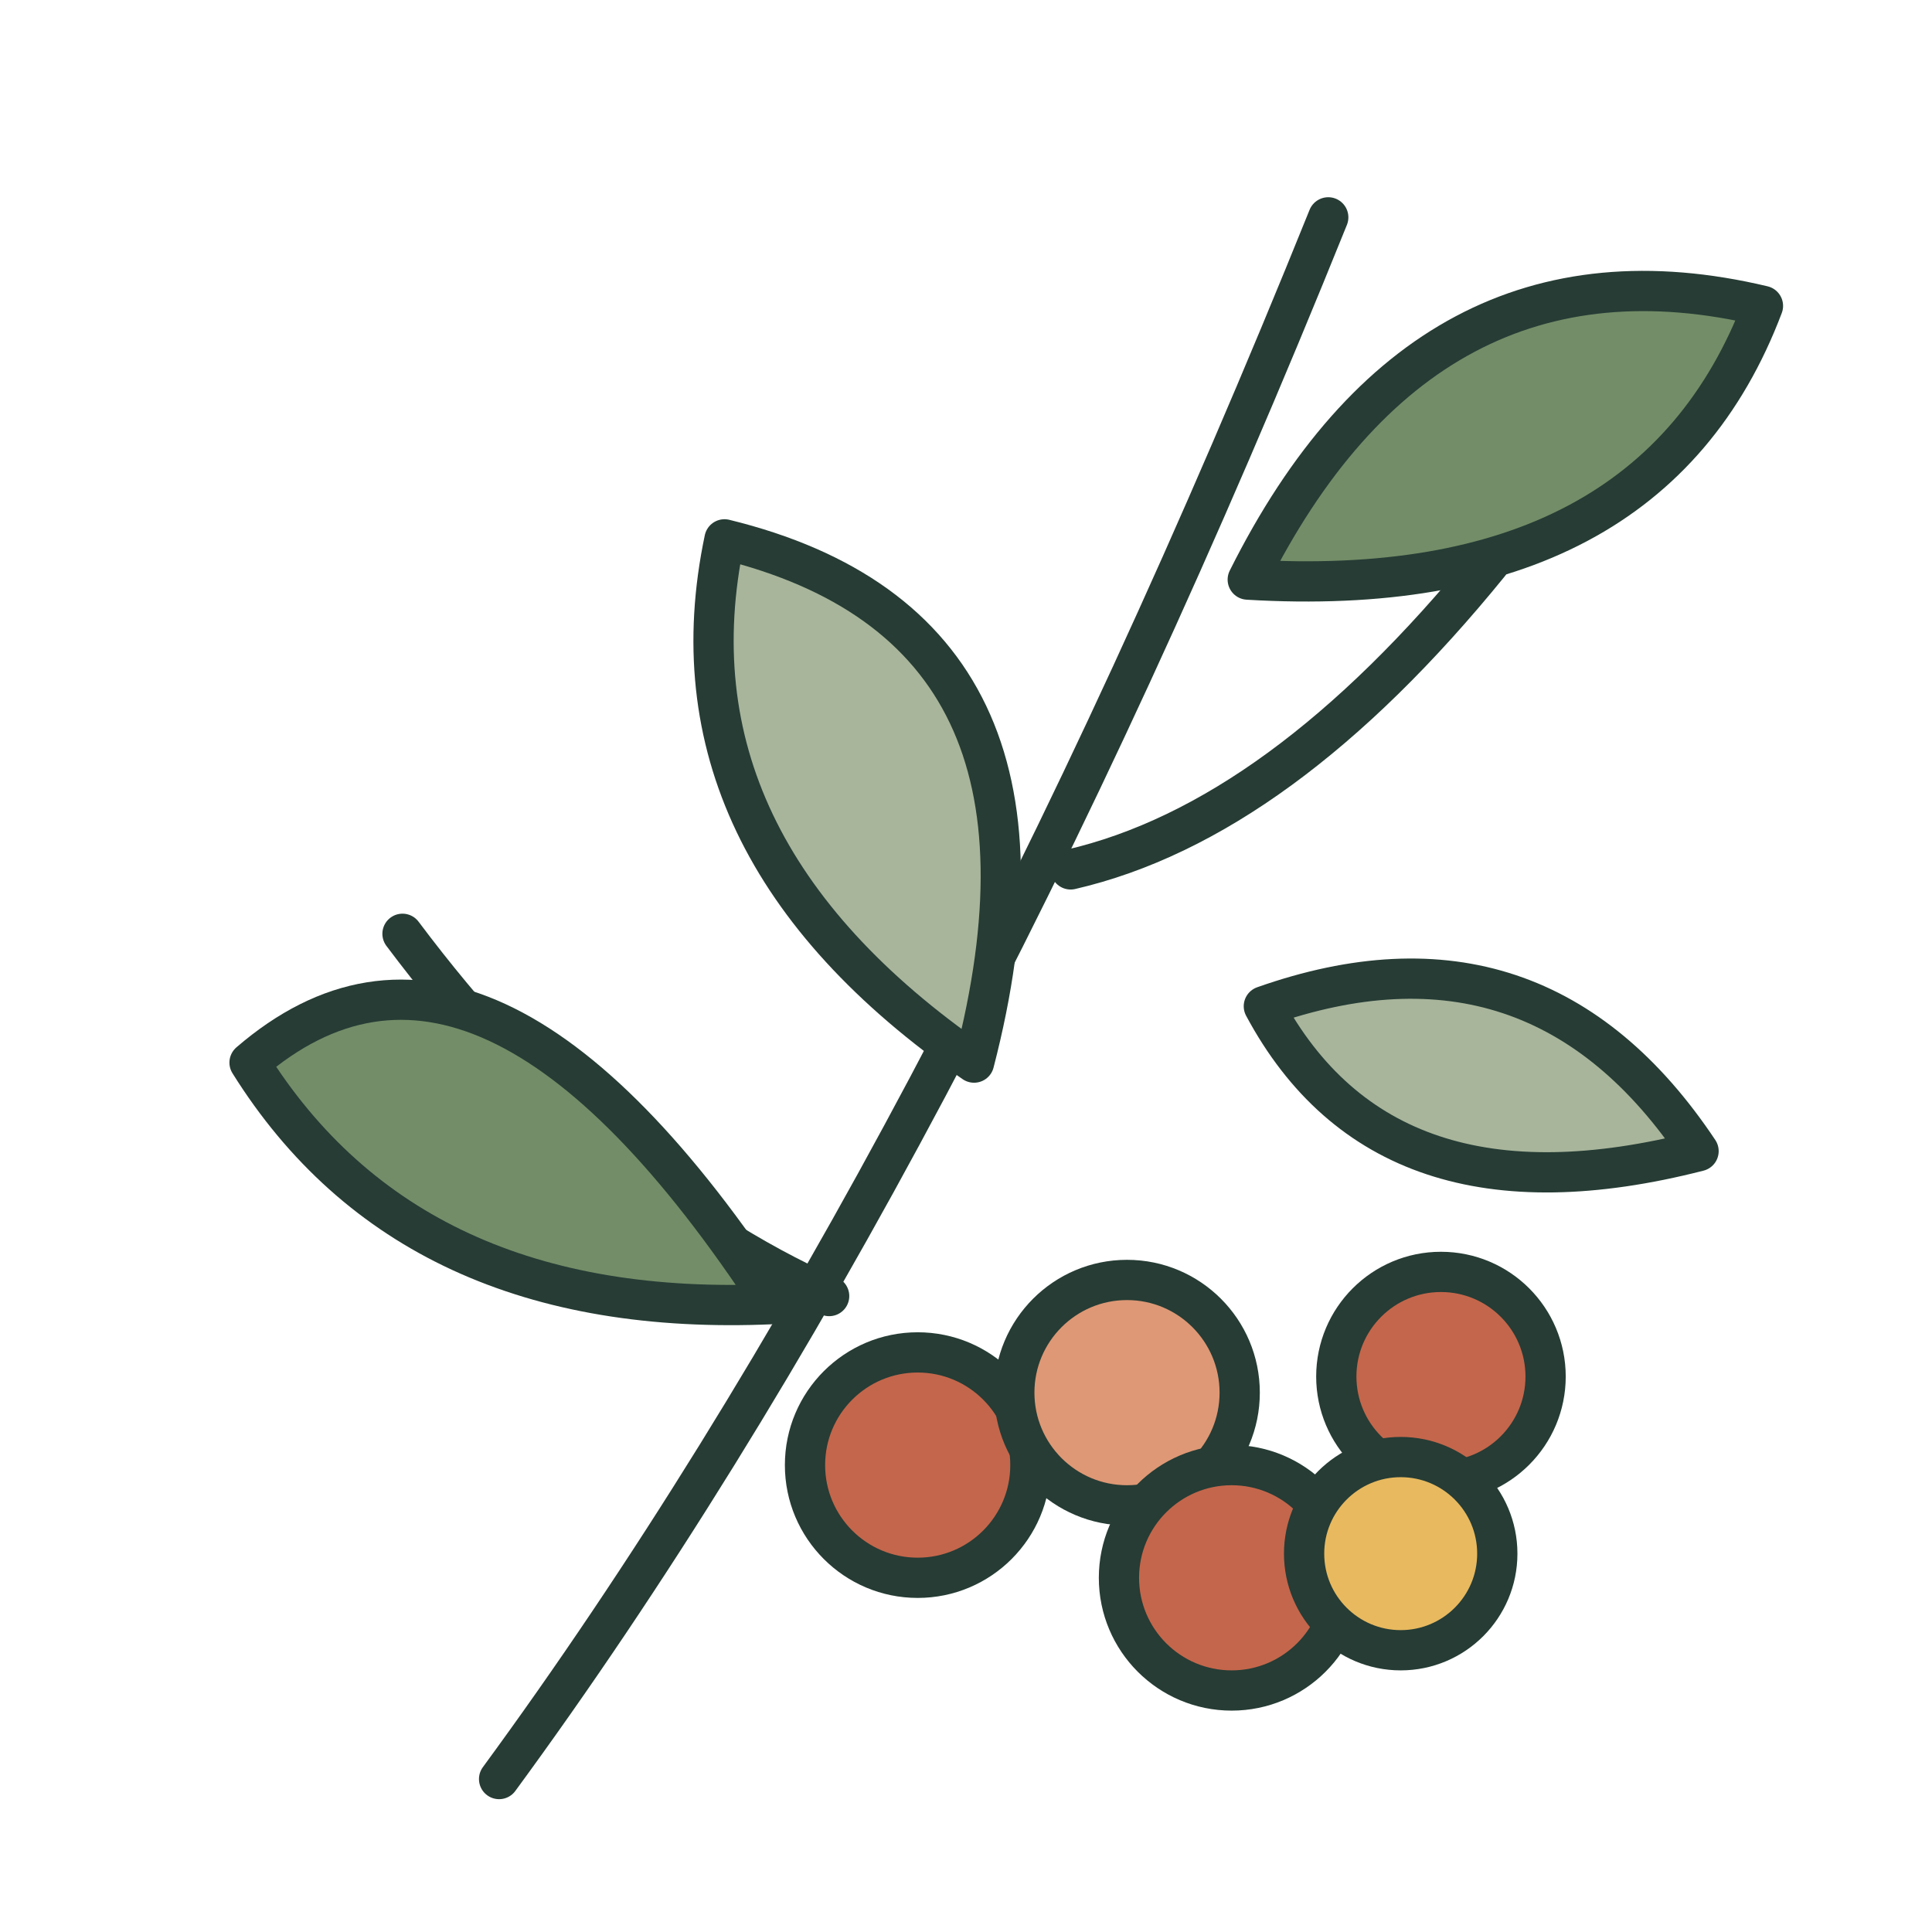
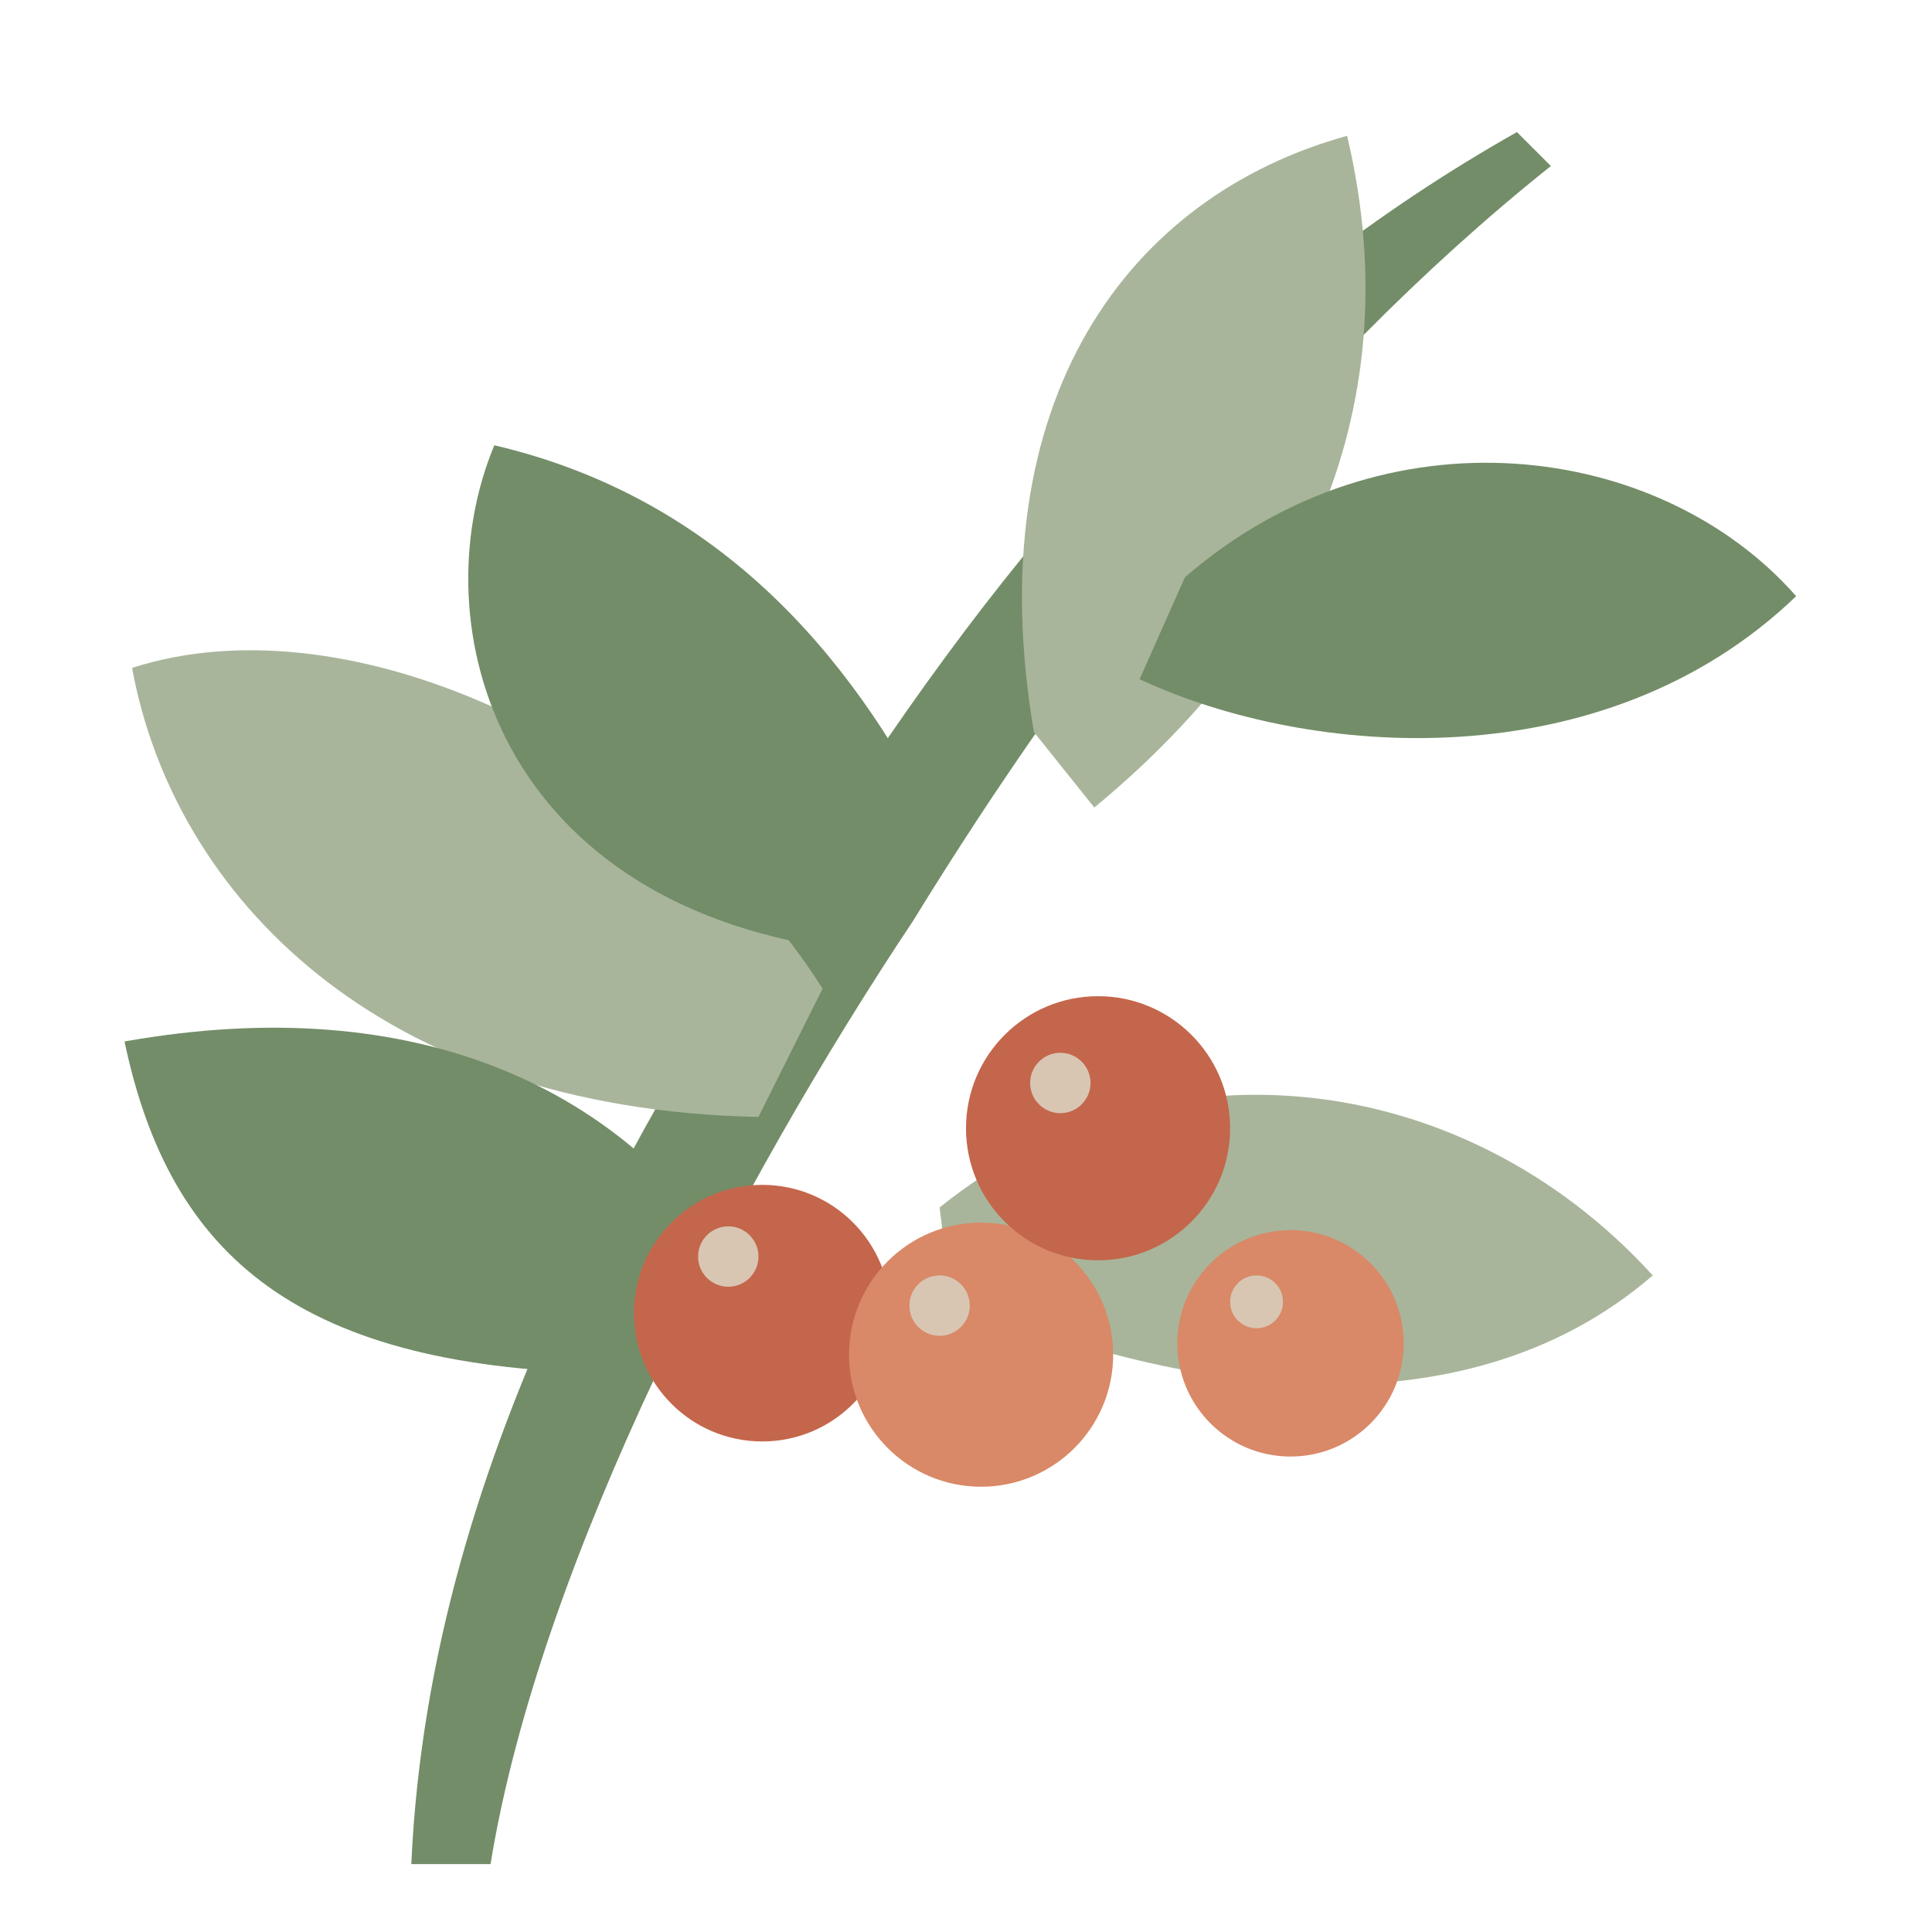
- <svg xmlns="http://www.w3.org/2000/svg" viewBox="0 0 240 240" role="img" aria-label="Coffee plant with berries">
-   <path d="M62 221 Q117 146 165 27 M103 161 Q74 148 50 116 M133 108 Q159 102 185 70" fill="none" stroke="#263C35" stroke-width="5" stroke-linejoin="round" stroke-linecap="round" />
-   <path d="M96 162 Q51 164 31 132 Q60 107 96 162 Z" fill="#738D68" stroke="#263C35" stroke-width="5" stroke-linejoin="round" stroke-linecap="round" />
-   <path d="M121 132 Q82 105 90 67 Q135 78 121 132 Z" fill="#A8B59B" stroke="#263C35" stroke-width="5" stroke-linejoin="round" stroke-linecap="round" />
-   <path d="M155 72 Q177 28 219 38 Q205 75 155 72 Z" fill="#738D68" stroke="#263C35" stroke-width="5" stroke-linejoin="round" stroke-linecap="round" />
-   <path d="M157 125 Q191 113 211 143 Q172 153 157 125 Z" fill="#A8B59B" stroke="#263C35" stroke-width="5" stroke-linejoin="round" stroke-linecap="round" />
-   <circle cx="114" cy="182" r="14" fill="#C4664B" stroke="#263C35" stroke-width="5" stroke-linejoin="round" stroke-linecap="round" />
-   <circle cx="140" cy="173" r="14" fill="#DE9875" stroke="#263C35" stroke-width="5" stroke-linejoin="round" stroke-linecap="round" />
-   <circle cx="153" cy="196" r="14" fill="#C4664B" stroke="#263C35" stroke-width="5" stroke-linejoin="round" stroke-linecap="round" />
-   <circle cx="179" cy="171" r="13" fill="#C4664B" stroke="#263C35" stroke-width="5" stroke-linejoin="round" stroke-linecap="round" />
-   <circle cx="174" cy="193" r="12" fill="#E8B95F" stroke="#263C35" stroke-width="5" stroke-linejoin="round" stroke-linecap="round" />
+ <svg xmlns="http://www.w3.org/2000/svg" viewBox="0 0 512 512" role="img" aria-label="Coffee branch with berries">
+   <path fill="#738D68" d="M109 494 C114 383 174 290 221 217 C273 137 326 78 402 35 L411 44 C342 99 285 174 242 244 C196 313 143 414 130 494Z" />
+   <path fill="#A8B59B" d="M201 296 C100 294 46 237 35 177 C94 158 178 199 218 262Z" />
+   <path fill="#738D68" d="M226 252 C132 241 111 166 131 118 C195 133 229 180 249 220Z" />
+   <path fill="#A8B59B" d="M274 194 C259 106 299 52 357 36 C375 112 341 172 290 214Z" />
+   <path fill="#738D68" d="M314 153 C367 107 440 117 476 158 C425 207 347 201 302 180Z" />
+   <path fill="#738D68" d="M164 364 C79 363 45 333 33 276 C112 262 164 290 192 331Z" />
+   <path fill="#A8B59B" d="M249 320 C306 274 387 282 438 338 C387 382 311 369 252 344Z" />
+   <circle cx="202" cy="348" r="34" fill="#C4664B" />
+   <circle cx="260" cy="359" r="35" fill="#D98967" />
+   <circle cx="291" cy="299" r="35" fill="#C4664B" />
+   <circle cx="342" cy="356" r="30" fill="#D98967" />
+   <circle cx="193" cy="333" r="8" fill="#D8C6B3" />
+   <circle cx="249" cy="346" r="8" fill="#D8C6B3" />
+   <circle cx="281" cy="287" r="8" fill="#D8C6B3" />
+   <circle cx="333" cy="345" r="7" fill="#D8C6B3" />
</svg>
